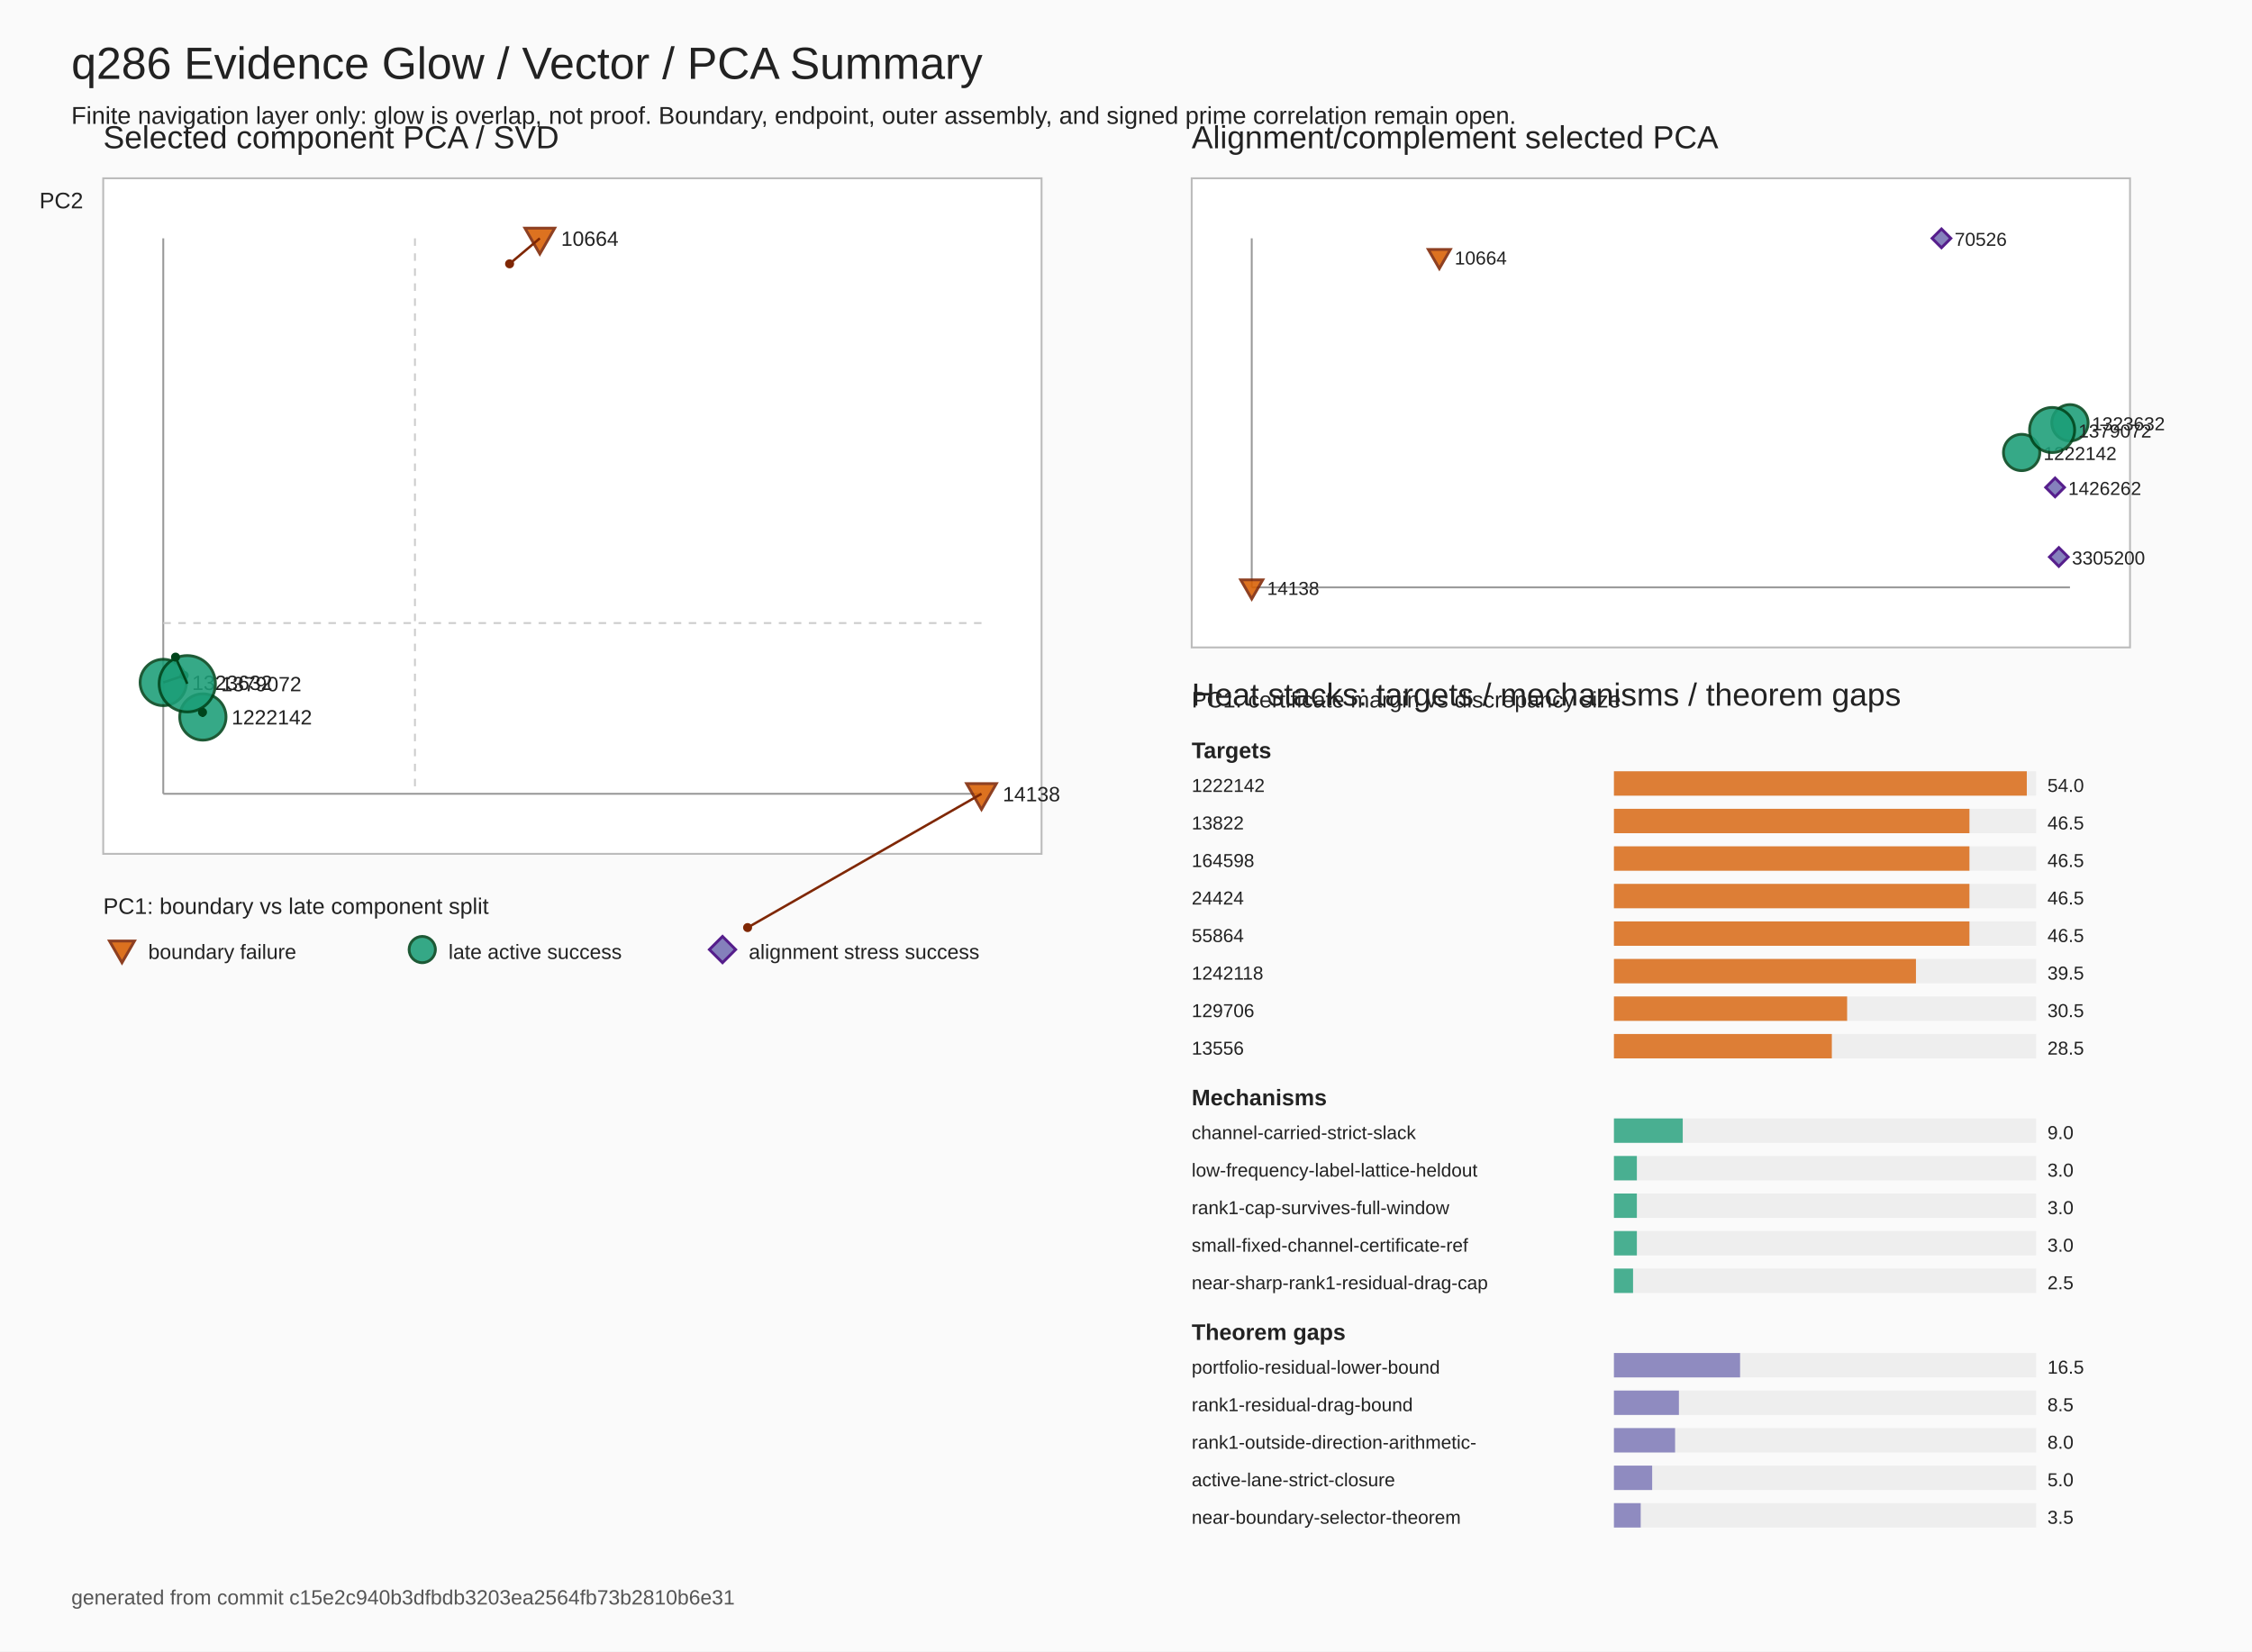
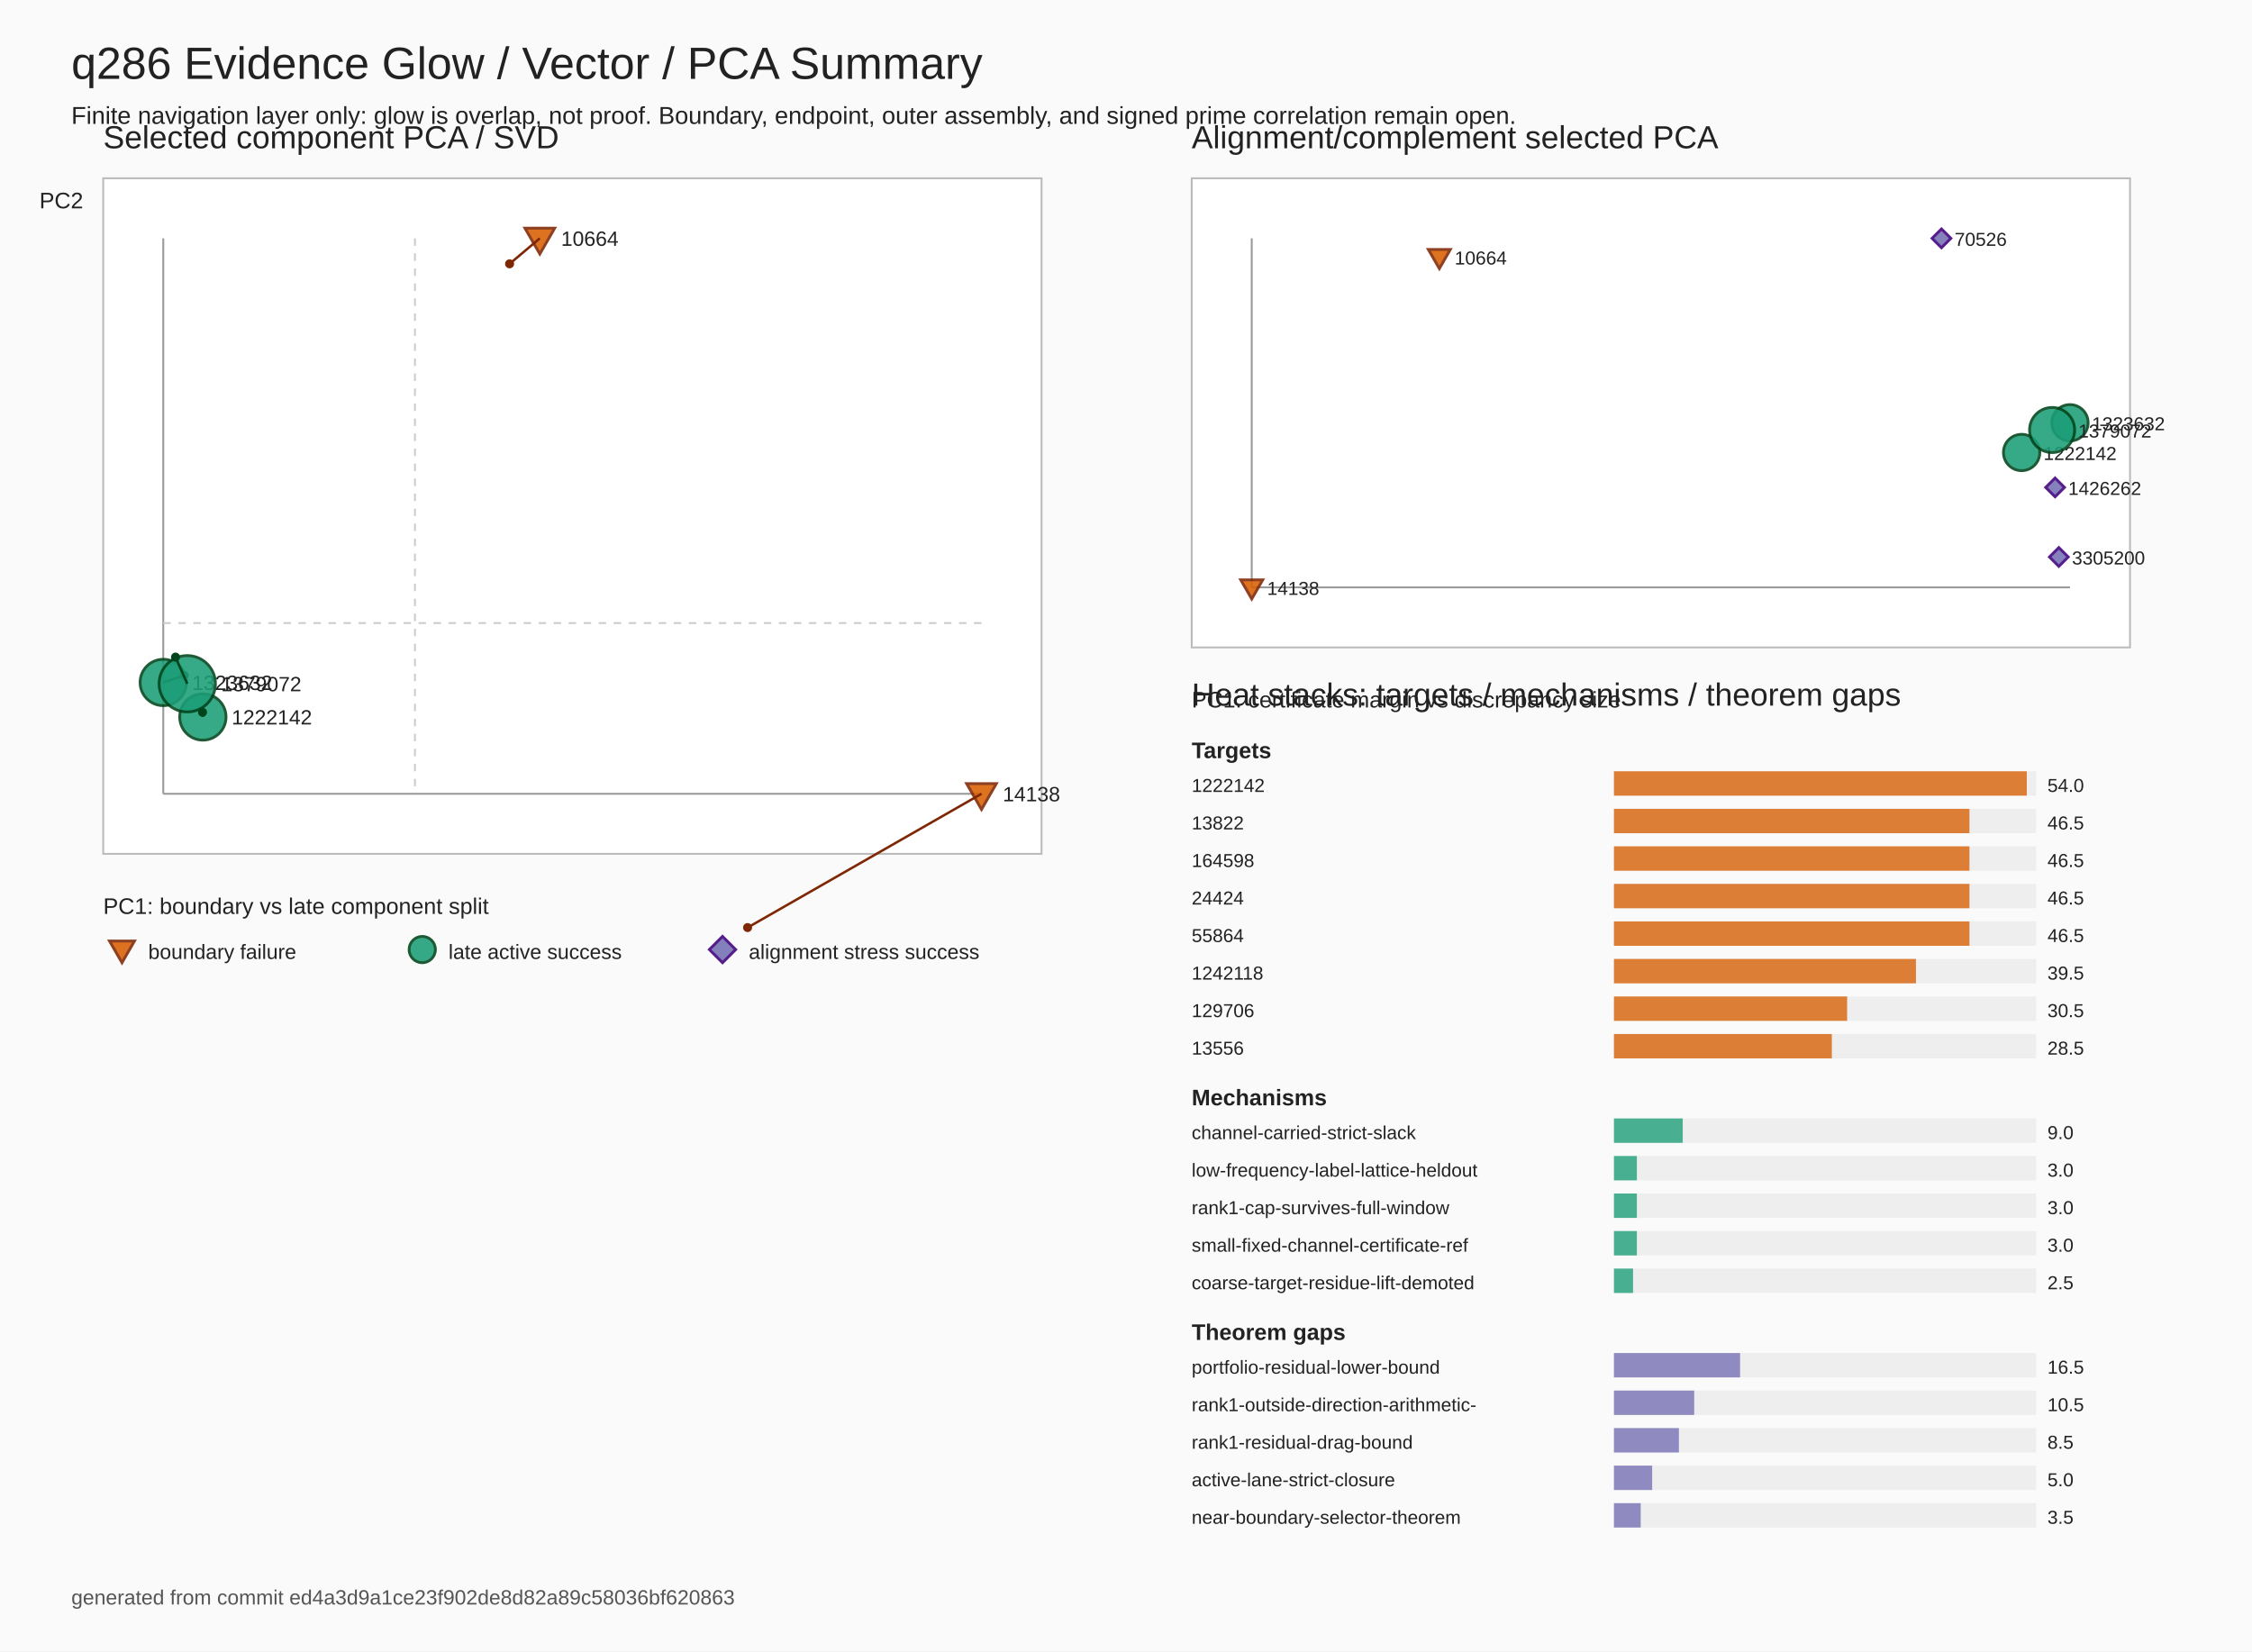
<svg xmlns="http://www.w3.org/2000/svg" width="1200" height="880" viewBox="0 0 1200 880" role="img" aria-labelledby="title desc">
  <rect x="0.00" y="0.00" width="1200.00" height="880.00" fill="#fafafa" stroke="none" opacity="1.0" />
  <text x="38.00" y="42.00" font-size="24" font-family="Arial, sans-serif" font-weight="500" text-anchor="start" fill="#222">q286 Evidence Glow / Vector / PCA Summary</text>
  <text x="38.00" y="66.00" font-size="13" font-family="Arial, sans-serif" font-weight="400" text-anchor="start" fill="#222">Finite navigation layer only: glow is overlap, not proof. Boundary, endpoint, outer assembly, and signed prime correlation remain open.</text>
-   <text x="38.00" y="855.00" font-size="11" font-family="Arial, sans-serif" font-weight="400" text-anchor="start" fill="#555">generated from commit c15e2c940b3dfbdb3203ea2564fb73b2810b6e31</text>
+   <text x="38.00" y="855.00" font-size="11" font-family="Arial, sans-serif" font-weight="400" text-anchor="start" fill="#555">generated from commit ed4a3d9a1ce23f902de8d82a89c58036bf620863</text>
  <rect x="55.00" y="95.00" width="500.00" height="360.00" fill="#ffffff" stroke="#bbbbbb" opacity="1.0" />
  <text x="55.00" y="79.00" font-size="17" font-family="Arial, sans-serif" font-weight="500" text-anchor="start" fill="#222">Selected component PCA / SVD</text>
  <text x="55.00" y="487.00" font-size="12" font-family="Arial, sans-serif" font-weight="400" text-anchor="start" fill="#222">PC1: boundary vs late component split</text>
  <text x="21.00" y="111.00" font-size="12" font-family="Arial, sans-serif" font-weight="400" text-anchor="start" fill="#222">PC2</text>
  <line x1="87.00" y1="423.00" x2="523.00" y2="423.00" stroke="#999" stroke-width="1" />
  <line x1="87.00" y1="127.00" x2="87.00" y2="423.00" stroke="#999" stroke-width="1" />
  <line x1="221.11" y1="127.00" x2="221.11" y2="423.00" stroke="#cccccc" stroke-width="1" stroke-dasharray="4 4" />
  <line x1="87.00" y1="332.02" x2="523.00" y2="332.02" stroke="#cccccc" stroke-width="1" stroke-dasharray="4 4" />
  <polygon points="287.65,135.33 279.73,121.58 295.57,121.58" fill="#d95f02" stroke="#7f2704" stroke-width="1.5" opacity="0.88" />
  <text x="298.98" y="131.00" font-size="11" font-family="Arial, sans-serif" font-weight="400" text-anchor="start" fill="#222">10664</text>
  <line x1="287.65" y1="127.00" x2="271.54" y2="140.59" stroke="#7f2704" stroke-width="1.3" />
  <circle cx="271.54" cy="140.59" r="2.4" fill="#7f2704" />
  <polygon points="523.00,431.33 515.08,417.58 530.92,417.58" fill="#d95f02" stroke="#7f2704" stroke-width="1.5" opacity="0.88" />
  <text x="534.33" y="427.00" font-size="11" font-family="Arial, sans-serif" font-weight="400" text-anchor="start" fill="#222">14138</text>
  <line x1="523.00" y1="423.00" x2="398.36" y2="494.29" stroke="#7f2704" stroke-width="1.3" />
  <circle cx="398.36" cy="494.29" r="2.4" fill="#7f2704" />
  <circle cx="108.10" cy="382.06" r="12.33" fill="#1b9e77" stroke="#00441b" stroke-width="1.5" opacity="0.88" />
  <text x="123.43" y="386.06" font-size="11" font-family="Arial, sans-serif" font-weight="400" text-anchor="start" fill="#222">1222142</text>
  <line x1="108.10" y1="382.06" x2="107.91" y2="379.54" stroke="#00441b" stroke-width="1.3" />
  <circle cx="107.91" cy="379.54" r="2.4" fill="#00441b" />
  <circle cx="87.00" cy="363.67" r="12.33" fill="#1b9e77" stroke="#00441b" stroke-width="1.5" opacity="0.88" />
  <text x="102.33" y="367.67" font-size="11" font-family="Arial, sans-serif" font-weight="400" text-anchor="start" fill="#222">1323632</text>
  <line x1="87.00" y1="363.67" x2="98.13" y2="359.93" stroke="#00441b" stroke-width="1.3" />
  <circle cx="98.13" cy="359.93" r="2.4" fill="#00441b" />
  <circle cx="99.79" cy="364.36" r="15.00" fill="#1b9e77" stroke="#00441b" stroke-width="1.5" opacity="0.88" />
  <text x="117.79" y="368.36" font-size="11" font-family="Arial, sans-serif" font-weight="400" text-anchor="start" fill="#222">1379072</text>
  <line x1="99.79" y1="364.36" x2="93.53" y2="350.16" stroke="#00441b" stroke-width="1.3" />
  <circle cx="93.53" cy="350.16" r="2.4" fill="#00441b" />
  <polygon points="65.00,513.00 58.35,501.45 71.65,501.45" fill="#d95f02" stroke="#7f2704" stroke-width="1.5" opacity="0.88" />
  <text x="79.00" y="511.00" font-size="11" font-family="Arial, sans-serif" font-weight="400" text-anchor="start" fill="#222">boundary failure</text>
  <circle cx="225.00" cy="506.00" r="7.00" fill="#1b9e77" stroke="#00441b" stroke-width="1.5" opacity="0.88" />
  <text x="239.00" y="511.00" font-size="11" font-family="Arial, sans-serif" font-weight="400" text-anchor="start" fill="#222">late active success</text>
  <polygon points="385.00,499.00 392.00,506.00 385.00,513.00 378.00,506.00" fill="#7570b3" stroke="#3f007d" stroke-width="1.5" opacity="0.88" />
  <text x="399.00" y="511.00" font-size="11" font-family="Arial, sans-serif" font-weight="400" text-anchor="start" fill="#222">alignment stress success</text>
  <rect x="635.00" y="95.00" width="500.00" height="250.00" fill="#ffffff" stroke="#bbbbbb" opacity="1.0" />
  <text x="635.00" y="79.00" font-size="17" font-family="Arial, sans-serif" font-weight="500" text-anchor="start" fill="#222">Alignment/complement selected PCA</text>
  <text x="635.00" y="377.00" font-size="12" font-family="Arial, sans-serif" font-weight="400" text-anchor="start" fill="#222">PC1: certificate margin vs discrepancy size</text>
  <line x1="667.00" y1="313.00" x2="1103.00" y2="313.00" stroke="#999" stroke-width="1" />
  <line x1="667.00" y1="127.00" x2="667.00" y2="313.00" stroke="#999" stroke-width="1" />
  <polygon points="766.97,143.12 761.11,132.95 772.82,132.95" fill="#d95f02" stroke="#7f2704" stroke-width="1.5" opacity="0.88" />
  <text x="775.13" y="140.95" font-size="10" font-family="Arial, sans-serif" font-weight="400" text-anchor="start" fill="#222">10664</text>
  <polygon points="667.00,319.17 661.14,308.99 672.86,308.99" fill="#d95f02" stroke="#7f2704" stroke-width="1.5" opacity="0.88" />
  <text x="675.17" y="317.00" font-size="10" font-family="Arial, sans-serif" font-weight="400" text-anchor="start" fill="#222">14138</text>
  <polygon points="1034.53,122.00 1039.53,127.00 1034.53,132.00 1029.53,127.00" fill="#7570b3" stroke="#3f007d" stroke-width="1.5" opacity="0.88" />
  <text x="1041.53" y="131.00" font-size="10" font-family="Arial, sans-serif" font-weight="400" text-anchor="start" fill="#222">70526</text>
  <circle cx="1077.24" cy="241.12" r="9.67" fill="#1b9e77" stroke="#00441b" stroke-width="1.5" opacity="0.88" />
  <text x="1088.91" y="245.12" font-size="10" font-family="Arial, sans-serif" font-weight="400" text-anchor="start" fill="#222">1222142</text>
  <circle cx="1103.00" cy="225.29" r="9.67" fill="#1b9e77" stroke="#00441b" stroke-width="1.5" opacity="0.88" />
  <text x="1114.67" y="229.29" font-size="10" font-family="Arial, sans-serif" font-weight="400" text-anchor="start" fill="#222">1323632</text>
  <circle cx="1093.49" cy="229.14" r="12.00" fill="#1b9e77" stroke="#00441b" stroke-width="1.5" opacity="0.88" />
  <text x="1107.49" y="233.14" font-size="10" font-family="Arial, sans-serif" font-weight="400" text-anchor="start" fill="#222">1379072</text>
  <polygon points="1095.07,254.73 1100.07,259.73 1095.07,264.73 1090.07,259.73" fill="#7570b3" stroke="#3f007d" stroke-width="1.5" opacity="0.88" />
  <text x="1102.07" y="263.73" font-size="10" font-family="Arial, sans-serif" font-weight="400" text-anchor="start" fill="#222">1426262</text>
  <polygon points="1097.07,291.80 1102.07,296.80 1097.07,301.80 1092.07,296.80" fill="#7570b3" stroke="#3f007d" stroke-width="1.5" opacity="0.88" />
  <text x="1104.07" y="300.80" font-size="10" font-family="Arial, sans-serif" font-weight="400" text-anchor="start" fill="#222">3305200</text>
  <text x="635.00" y="376.00" font-size="17" font-family="Arial, sans-serif" font-weight="500" text-anchor="start" fill="#222">Heat stacks: targets / mechanisms / theorem gaps</text>
  <text x="635.00" y="404.00" font-size="12" font-family="Arial, sans-serif" font-weight="600" text-anchor="start" fill="#222">Targets</text>
  <text x="635.00" y="422.00" font-size="10" font-family="Arial, sans-serif" font-weight="400" text-anchor="start" fill="#222">1222142</text>
  <rect x="860.00" y="411.00" width="225.00" height="13.00" fill="#eeeeee" stroke="none" opacity="1.0" />
  <rect x="860.00" y="411.00" width="220.00" height="13.00" fill="#d95f02" stroke="none" opacity="0.78" />
  <text x="1091.00" y="422.00" font-size="10" font-family="Arial, sans-serif" font-weight="400" text-anchor="start" fill="#222">54.0</text>
  <text x="635.00" y="442.00" font-size="10" font-family="Arial, sans-serif" font-weight="400" text-anchor="start" fill="#222">13822</text>
  <rect x="860.00" y="431.00" width="225.00" height="13.00" fill="#eeeeee" stroke="none" opacity="1.0" />
  <rect x="860.00" y="431.00" width="189.44" height="13.00" fill="#d95f02" stroke="none" opacity="0.78" />
  <text x="1091.00" y="442.00" font-size="10" font-family="Arial, sans-serif" font-weight="400" text-anchor="start" fill="#222">46.5</text>
  <text x="635.00" y="462.00" font-size="10" font-family="Arial, sans-serif" font-weight="400" text-anchor="start" fill="#222">164598</text>
  <rect x="860.00" y="451.00" width="225.00" height="13.00" fill="#eeeeee" stroke="none" opacity="1.0" />
  <rect x="860.00" y="451.00" width="189.44" height="13.00" fill="#d95f02" stroke="none" opacity="0.78" />
  <text x="1091.00" y="462.00" font-size="10" font-family="Arial, sans-serif" font-weight="400" text-anchor="start" fill="#222">46.5</text>
  <text x="635.00" y="482.00" font-size="10" font-family="Arial, sans-serif" font-weight="400" text-anchor="start" fill="#222">24424</text>
  <rect x="860.00" y="471.00" width="225.00" height="13.00" fill="#eeeeee" stroke="none" opacity="1.0" />
  <rect x="860.00" y="471.00" width="189.44" height="13.00" fill="#d95f02" stroke="none" opacity="0.78" />
  <text x="1091.00" y="482.00" font-size="10" font-family="Arial, sans-serif" font-weight="400" text-anchor="start" fill="#222">46.5</text>
  <text x="635.00" y="502.00" font-size="10" font-family="Arial, sans-serif" font-weight="400" text-anchor="start" fill="#222">55864</text>
  <rect x="860.00" y="491.00" width="225.00" height="13.00" fill="#eeeeee" stroke="none" opacity="1.0" />
  <rect x="860.00" y="491.00" width="189.44" height="13.00" fill="#d95f02" stroke="none" opacity="0.78" />
  <text x="1091.00" y="502.00" font-size="10" font-family="Arial, sans-serif" font-weight="400" text-anchor="start" fill="#222">46.5</text>
  <text x="635.00" y="522.00" font-size="10" font-family="Arial, sans-serif" font-weight="400" text-anchor="start" fill="#222">1242118</text>
  <rect x="860.00" y="511.00" width="225.00" height="13.00" fill="#eeeeee" stroke="none" opacity="1.0" />
  <rect x="860.00" y="511.00" width="160.93" height="13.00" fill="#d95f02" stroke="none" opacity="0.78" />
  <text x="1091.00" y="522.00" font-size="10" font-family="Arial, sans-serif" font-weight="400" text-anchor="start" fill="#222">39.5</text>
  <text x="635.00" y="542.00" font-size="10" font-family="Arial, sans-serif" font-weight="400" text-anchor="start" fill="#222">129706</text>
  <rect x="860.00" y="531.00" width="225.00" height="13.00" fill="#eeeeee" stroke="none" opacity="1.0" />
  <rect x="860.00" y="531.00" width="124.26" height="13.00" fill="#d95f02" stroke="none" opacity="0.78" />
  <text x="1091.00" y="542.00" font-size="10" font-family="Arial, sans-serif" font-weight="400" text-anchor="start" fill="#222">30.5</text>
  <text x="635.00" y="562.00" font-size="10" font-family="Arial, sans-serif" font-weight="400" text-anchor="start" fill="#222">13556</text>
  <rect x="860.00" y="551.00" width="225.00" height="13.00" fill="#eeeeee" stroke="none" opacity="1.0" />
  <rect x="860.00" y="551.00" width="116.11" height="13.00" fill="#d95f02" stroke="none" opacity="0.78" />
  <text x="1091.00" y="562.00" font-size="10" font-family="Arial, sans-serif" font-weight="400" text-anchor="start" fill="#222">28.5</text>
  <text x="635.00" y="589.00" font-size="12" font-family="Arial, sans-serif" font-weight="600" text-anchor="start" fill="#222">Mechanisms</text>
  <text x="635.00" y="607.00" font-size="10" font-family="Arial, sans-serif" font-weight="400" text-anchor="start" fill="#222">channel-carried-strict-slack</text>
  <rect x="860.00" y="596.00" width="225.00" height="13.00" fill="#eeeeee" stroke="none" opacity="1.0" />
  <rect x="860.00" y="596.00" width="36.67" height="13.00" fill="#1b9e77" stroke="none" opacity="0.78" />
  <text x="1091.00" y="607.00" font-size="10" font-family="Arial, sans-serif" font-weight="400" text-anchor="start" fill="#222">9.0</text>
  <text x="635.00" y="627.00" font-size="10" font-family="Arial, sans-serif" font-weight="400" text-anchor="start" fill="#222">low-frequency-label-lattice-heldout</text>
  <rect x="860.00" y="616.00" width="225.00" height="13.00" fill="#eeeeee" stroke="none" opacity="1.0" />
  <rect x="860.00" y="616.00" width="12.22" height="13.00" fill="#1b9e77" stroke="none" opacity="0.78" />
  <text x="1091.00" y="627.00" font-size="10" font-family="Arial, sans-serif" font-weight="400" text-anchor="start" fill="#222">3.0</text>
  <text x="635.00" y="647.00" font-size="10" font-family="Arial, sans-serif" font-weight="400" text-anchor="start" fill="#222">rank1-cap-survives-full-window</text>
  <rect x="860.00" y="636.00" width="225.00" height="13.00" fill="#eeeeee" stroke="none" opacity="1.0" />
  <rect x="860.00" y="636.00" width="12.22" height="13.00" fill="#1b9e77" stroke="none" opacity="0.78" />
  <text x="1091.00" y="647.00" font-size="10" font-family="Arial, sans-serif" font-weight="400" text-anchor="start" fill="#222">3.0</text>
  <text x="635.00" y="667.00" font-size="10" font-family="Arial, sans-serif" font-weight="400" text-anchor="start" fill="#222">small-fixed-channel-certificate-ref</text>
  <rect x="860.00" y="656.00" width="225.00" height="13.00" fill="#eeeeee" stroke="none" opacity="1.0" />
  <rect x="860.00" y="656.00" width="12.22" height="13.00" fill="#1b9e77" stroke="none" opacity="0.78" />
  <text x="1091.00" y="667.00" font-size="10" font-family="Arial, sans-serif" font-weight="400" text-anchor="start" fill="#222">3.0</text>
-   <text x="635.00" y="687.00" font-size="10" font-family="Arial, sans-serif" font-weight="400" text-anchor="start" fill="#222">near-sharp-rank1-residual-drag-cap</text>
+   <text x="635.00" y="687.00" font-size="10" font-family="Arial, sans-serif" font-weight="400" text-anchor="start" fill="#222">coarse-target-residue-lift-demoted</text>
  <rect x="860.00" y="676.00" width="225.00" height="13.00" fill="#eeeeee" stroke="none" opacity="1.0" />
  <rect x="860.00" y="676.00" width="10.19" height="13.00" fill="#1b9e77" stroke="none" opacity="0.78" />
  <text x="1091.00" y="687.00" font-size="10" font-family="Arial, sans-serif" font-weight="400" text-anchor="start" fill="#222">2.5</text>
  <text x="635.00" y="714.00" font-size="12" font-family="Arial, sans-serif" font-weight="600" text-anchor="start" fill="#222">Theorem gaps</text>
  <text x="635.00" y="732.00" font-size="10" font-family="Arial, sans-serif" font-weight="400" text-anchor="start" fill="#222">portfolio-residual-lower-bound</text>
  <rect x="860.00" y="721.00" width="225.00" height="13.00" fill="#eeeeee" stroke="none" opacity="1.0" />
  <rect x="860.00" y="721.00" width="67.22" height="13.00" fill="#7570b3" stroke="none" opacity="0.78" />
  <text x="1091.00" y="732.00" font-size="10" font-family="Arial, sans-serif" font-weight="400" text-anchor="start" fill="#222">16.5</text>
-   <text x="635.00" y="752.00" font-size="10" font-family="Arial, sans-serif" font-weight="400" text-anchor="start" fill="#222">rank1-residual-drag-bound</text>
+   <text x="635.00" y="752.00" font-size="10" font-family="Arial, sans-serif" font-weight="400" text-anchor="start" fill="#222">rank1-outside-direction-arithmetic-</text>
  <rect x="860.00" y="741.00" width="225.00" height="13.00" fill="#eeeeee" stroke="none" opacity="1.0" />
-   <rect x="860.00" y="741.00" width="34.63" height="13.00" fill="#7570b3" stroke="none" opacity="0.78" />
-   <text x="1091.00" y="752.00" font-size="10" font-family="Arial, sans-serif" font-weight="400" text-anchor="start" fill="#222">8.5</text>
-   <text x="635.00" y="772.00" font-size="10" font-family="Arial, sans-serif" font-weight="400" text-anchor="start" fill="#222">rank1-outside-direction-arithmetic-</text>
+   <rect x="860.00" y="741.00" width="42.78" height="13.00" fill="#7570b3" stroke="none" opacity="0.78" />
+   <text x="1091.00" y="752.00" font-size="10" font-family="Arial, sans-serif" font-weight="400" text-anchor="start" fill="#222">10.5</text>
+   <text x="635.00" y="772.00" font-size="10" font-family="Arial, sans-serif" font-weight="400" text-anchor="start" fill="#222">rank1-residual-drag-bound</text>
  <rect x="860.00" y="761.00" width="225.00" height="13.00" fill="#eeeeee" stroke="none" opacity="1.0" />
-   <rect x="860.00" y="761.00" width="32.59" height="13.00" fill="#7570b3" stroke="none" opacity="0.78" />
-   <text x="1091.00" y="772.00" font-size="10" font-family="Arial, sans-serif" font-weight="400" text-anchor="start" fill="#222">8.0</text>
+   <rect x="860.00" y="761.00" width="34.63" height="13.00" fill="#7570b3" stroke="none" opacity="0.78" />
+   <text x="1091.00" y="772.00" font-size="10" font-family="Arial, sans-serif" font-weight="400" text-anchor="start" fill="#222">8.5</text>
  <text x="635.00" y="792.00" font-size="10" font-family="Arial, sans-serif" font-weight="400" text-anchor="start" fill="#222">active-lane-strict-closure</text>
  <rect x="860.00" y="781.00" width="225.00" height="13.00" fill="#eeeeee" stroke="none" opacity="1.0" />
  <rect x="860.00" y="781.00" width="20.37" height="13.00" fill="#7570b3" stroke="none" opacity="0.78" />
  <text x="1091.00" y="792.00" font-size="10" font-family="Arial, sans-serif" font-weight="400" text-anchor="start" fill="#222">5.0</text>
  <text x="635.00" y="812.00" font-size="10" font-family="Arial, sans-serif" font-weight="400" text-anchor="start" fill="#222">near-boundary-selector-theorem</text>
  <rect x="860.00" y="801.00" width="225.00" height="13.00" fill="#eeeeee" stroke="none" opacity="1.0" />
  <rect x="860.00" y="801.00" width="14.26" height="13.00" fill="#7570b3" stroke="none" opacity="0.78" />
  <text x="1091.00" y="812.00" font-size="10" font-family="Arial, sans-serif" font-weight="400" text-anchor="start" fill="#222">3.5</text>
</svg>
